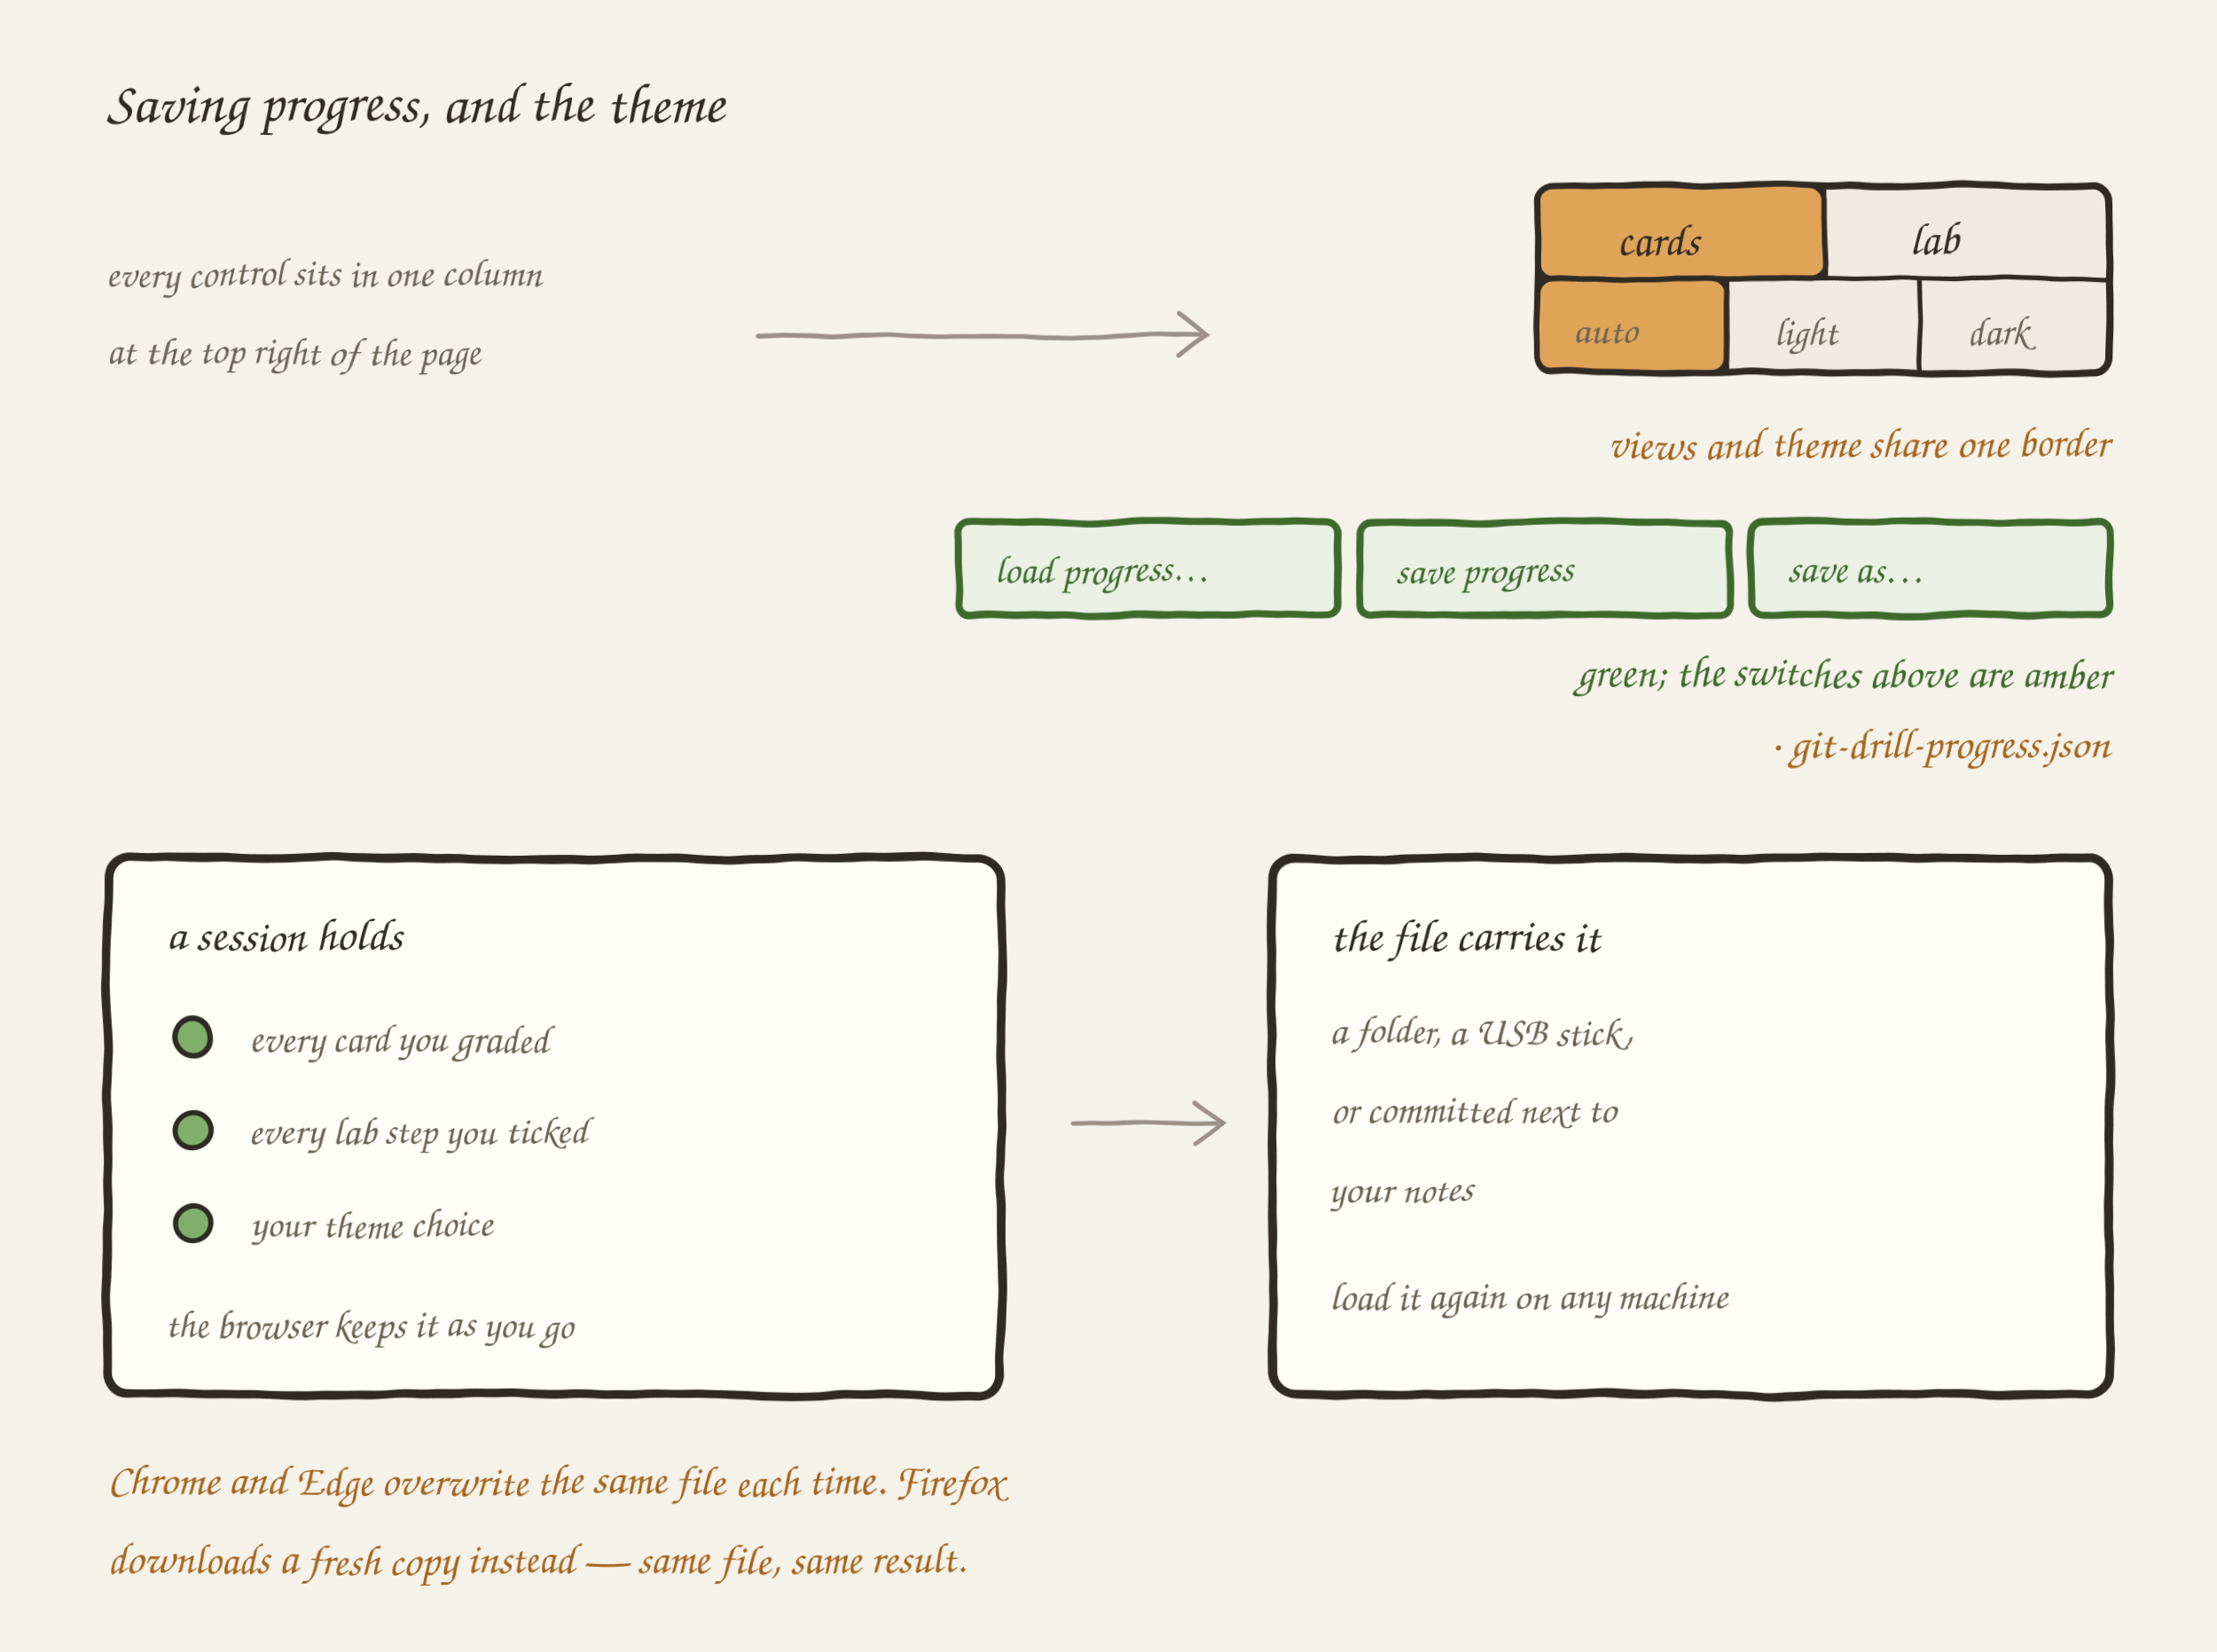
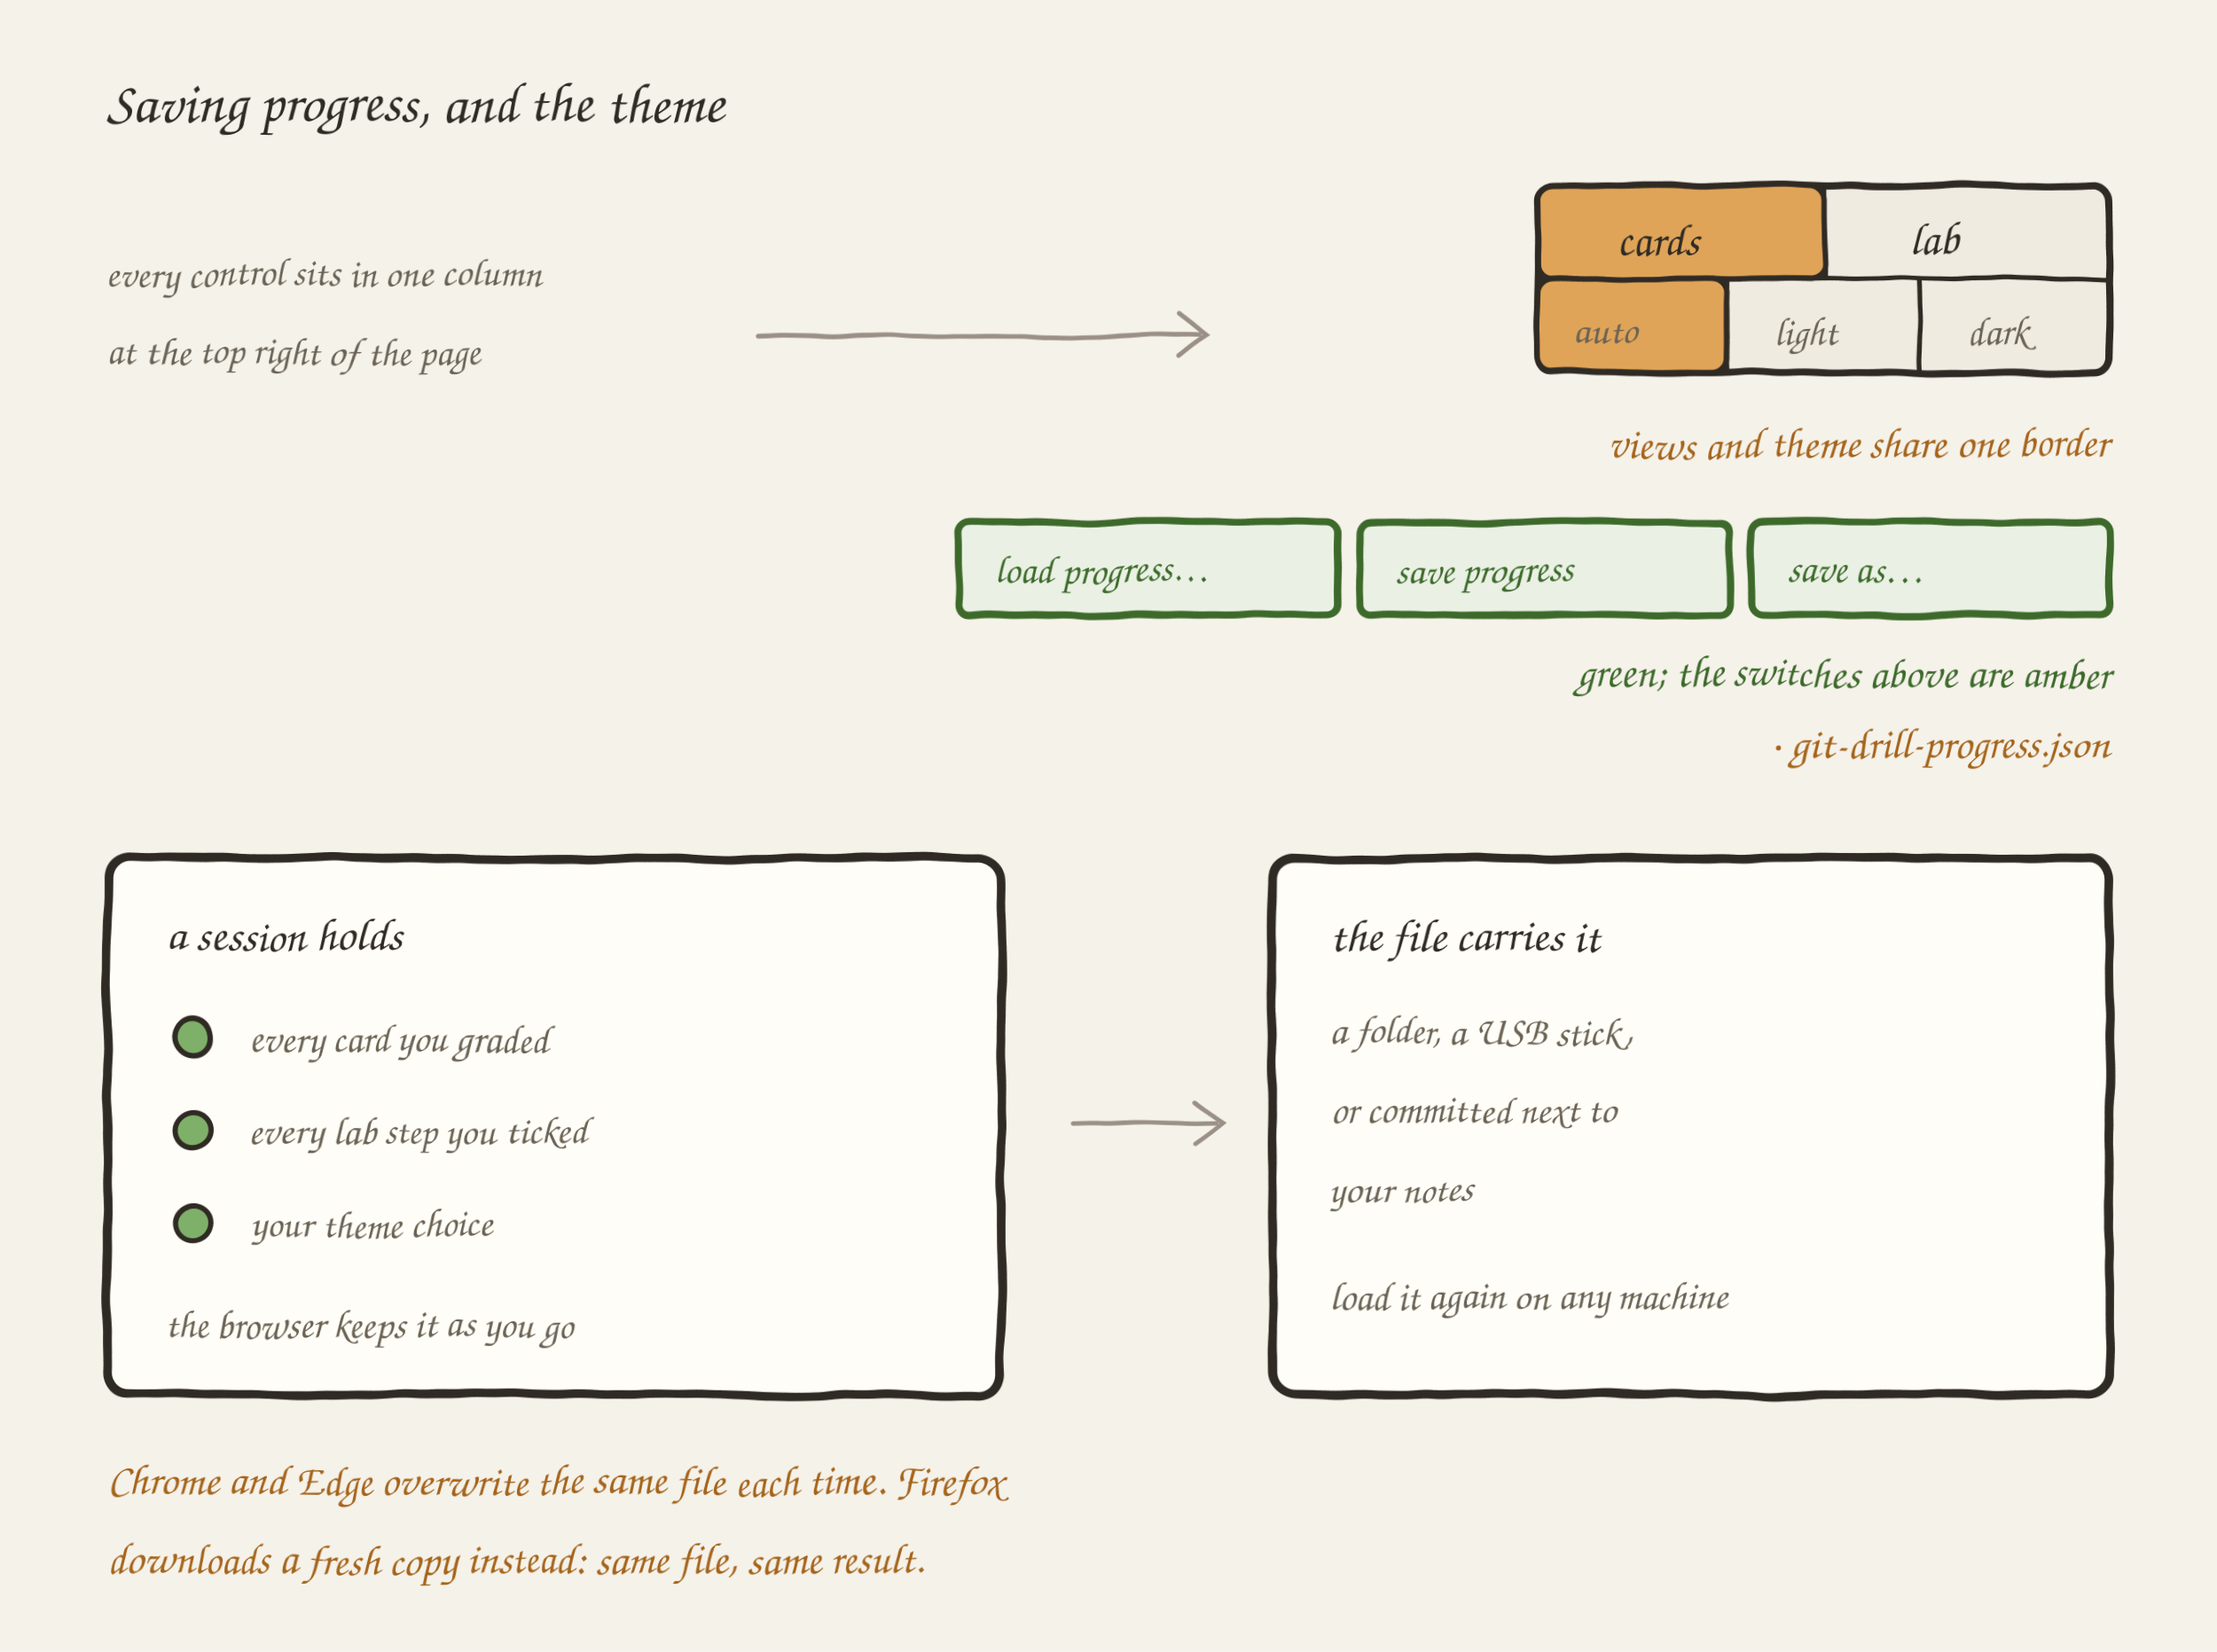
<svg xmlns="http://www.w3.org/2000/svg" viewBox="0 0 620 462" width="620" height="462" role="img" aria-label="Sketch of the control block and the progress file">
  <defs>
    <filter id="rough" x="-5%" y="-5%" width="110%" height="110%">
      <feTurbulence type="fractalNoise" baseFrequency="0.035" numOctaves="3" seed="5" result="n" />
      <feDisplacementMap in="SourceGraphic" in2="n" scale="2.2" xChannelSelector="R" yChannelSelector="G" />
    </filter>
  </defs>
  <style>
    .ink   { fill:none; stroke:#2f2a24; stroke-width:2; stroke-linecap:round; stroke-linejoin:round; }
    .thin  { fill:none; stroke:#2f2a24; stroke-width:1.3; stroke-linecap:round; }
    .fade  { fill:none; stroke:#9a9086; stroke-width:1.3; stroke-linecap:round; }
    .fill  { fill:#f0ebe0; stroke:#2f2a24; stroke-width:2; }
    .amber { fill:#e0a458; stroke:#2f2a24; stroke-width:1.5; }
    .gbtn  { fill:#eaf1e4; stroke:#3d6a2b; stroke-width:2; }
    .green { fill:#7fb069; stroke:#2f2a24; stroke-width:1.5; }
    .paper { fill:#fffdf7; stroke:#2f2a24; stroke-width:2.4; }
    text   { font-family:'Comic Sans MS','Bradley Hand','Segoe Print','Chalkboard SE',cursive; fill:#2f2a24; }
    .t     { font-size:13px; }
    .s     { font-size:11px; fill:#6a6355; }
    .g     { font-size:11px; fill:#3d6a2b; }
    .lbl   { font-size:12px; fill:#a5641b; }
    .glbl  { font-size:12px; fill:#3d6a2b; }
    .head  { font-size:16px; }
  </style>
  <rect width="620" height="462" fill="#f5f2ea" />
  <g filter="url(#rough)">
    <text class="head" x="30" y="34">Saving progress, and the theme</text>
    <text class="s" x="30" y="80">every control sits in one column</text>
    <text class="s" x="30" y="102">at the top right of the page</text>
    <path class="fade" d="M212 94 C 260 94, 300 94, 336 94" />
    <path class="fade" d="M330 88 L 338 94 L 330 100" />
    <rect class="fill" x="430" y="52" width="160" height="52" rx="4" />
    <rect class="amber" x="430" y="52" width="80" height="26" rx="4" />
    <rect class="amber" x="430" y="78" width="53" height="26" rx="4" />
    <line class="thin" x1="430" y1="78" x2="590" y2="78" />
    <line class="thin" x1="510" y1="52" x2="510" y2="78" />
    <line class="thin" x1="483" y1="78" x2="483" y2="104" />
    <line class="thin" x1="537" y1="78" x2="537" y2="104" />
    <text class="t" x="452" y="71">cards</text>
    <text class="t" x="534" y="71">lab</text>
    <text class="s" x="440" y="96">auto</text>
    <text class="s" x="496" y="96">light</text>
    <text class="s" x="550" y="96">dark</text>
    <text class="lbl" x="590" y="128" text-anchor="end">views and theme share one border</text>
    <rect class="gbtn" x="268" y="146" width="106" height="26" rx="3" />
    <text class="g" x="278" y="163">load progress…</text>
    <rect class="gbtn" x="380" y="146" width="104" height="26" rx="3" />
    <text class="g" x="390" y="163">save progress</text>
    <rect class="gbtn" x="490" y="146" width="100" height="26" rx="3" />
    <text class="g" x="500" y="163">save as…</text>
    <text class="glbl" x="590" y="192" text-anchor="end">green; the switches above are amber</text>
    <text class="lbl" x="590" y="212" text-anchor="end">· git-drill-progress.json</text>
    <rect class="paper" x="30" y="240" width="250" height="150" rx="6" />
    <text class="t" x="46" y="266">a session holds</text>
    <circle class="green" cx="54" cy="290" r="5" />
    <text class="s" x="70" y="294">every card you graded</text>
    <circle class="green" cx="54" cy="316" r="5" />
    <text class="s" x="70" y="320">every lab step you ticked</text>
    <circle class="green" cx="54" cy="342" r="5" />
    <text class="s" x="70" y="346">your theme choice</text>
    <text class="s" x="46" y="374">the browser keeps it as you go</text>
    <path class="fade" d="M300 314 C 316 314, 326 314, 340 314" />
    <path class="fade" d="M334 308 L 342 314 L 334 320" />
    <rect class="paper" x="356" y="240" width="234" height="150" rx="6" />
    <text class="t" x="372" y="266">the file carries it</text>
    <text class="s" x="372" y="292">a folder, a USB stick,</text>
    <text class="s" x="372" y="314">or committed next to</text>
    <text class="s" x="372" y="336">your notes</text>
    <text class="s" x="372" y="366">load it again on any machine</text>
    <text class="lbl" x="30" y="418">Chrome and Edge overwrite the same file each time. Firefox</text>
-     <text class="lbl" x="30" y="440">downloads a fresh copy instead — same file, same result.</text>
+     <text class="lbl" x="30" y="440">downloads a fresh copy instead: same file, same result.</text>
  </g>
</svg>
